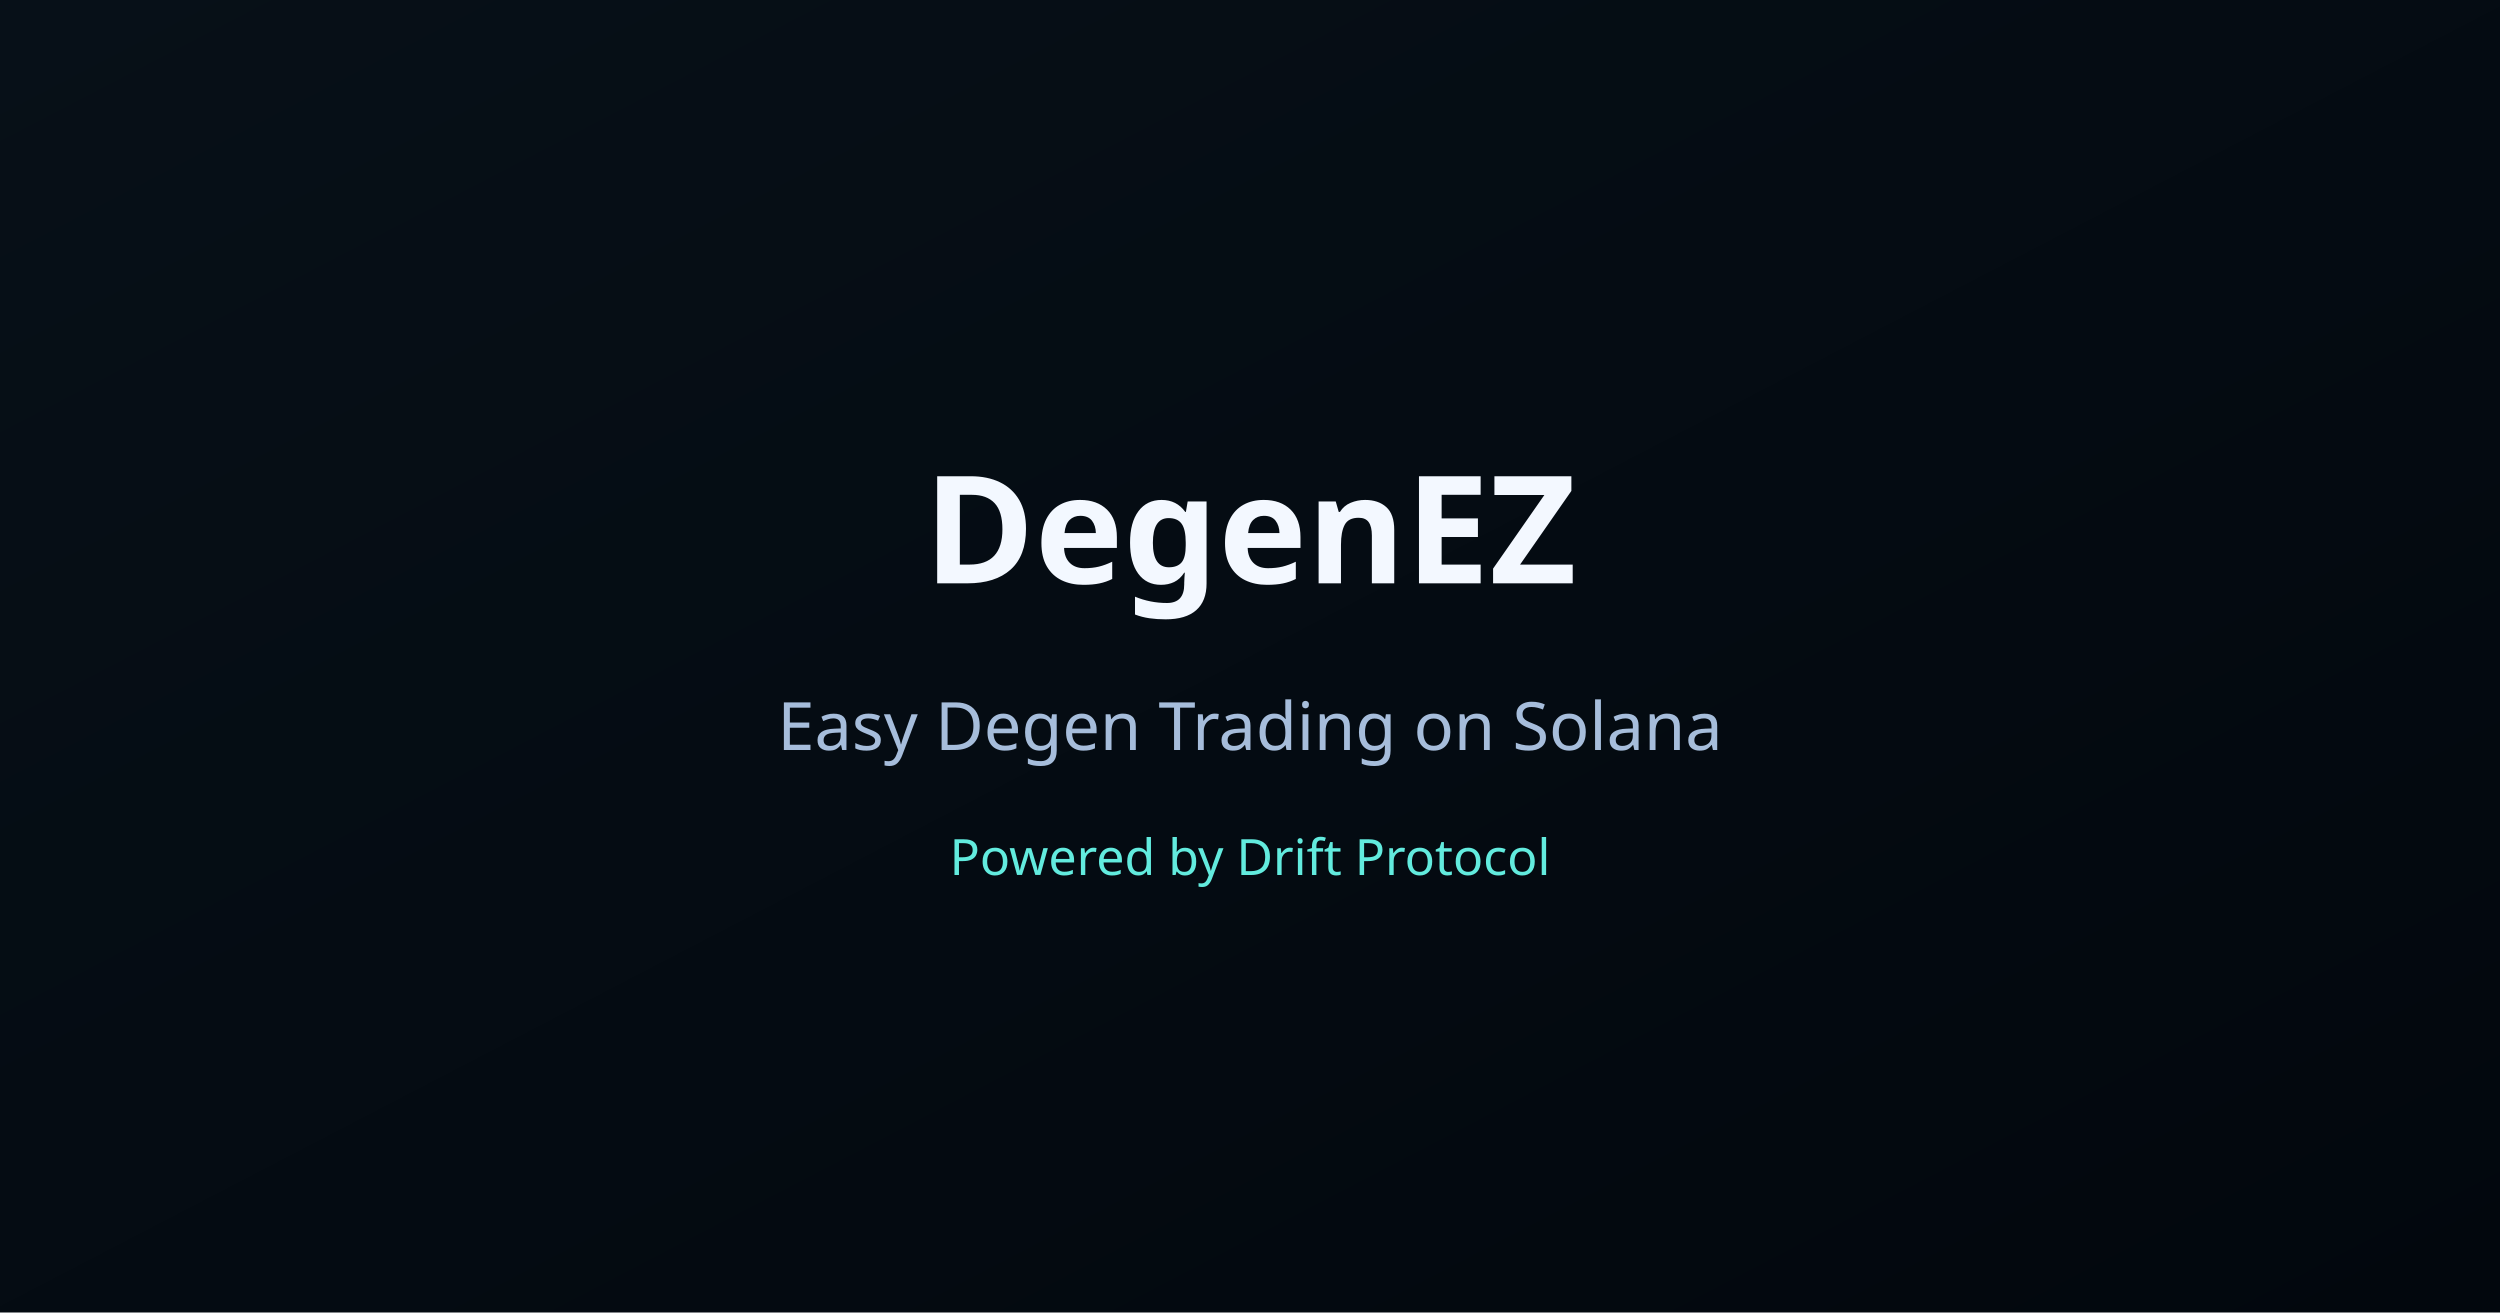
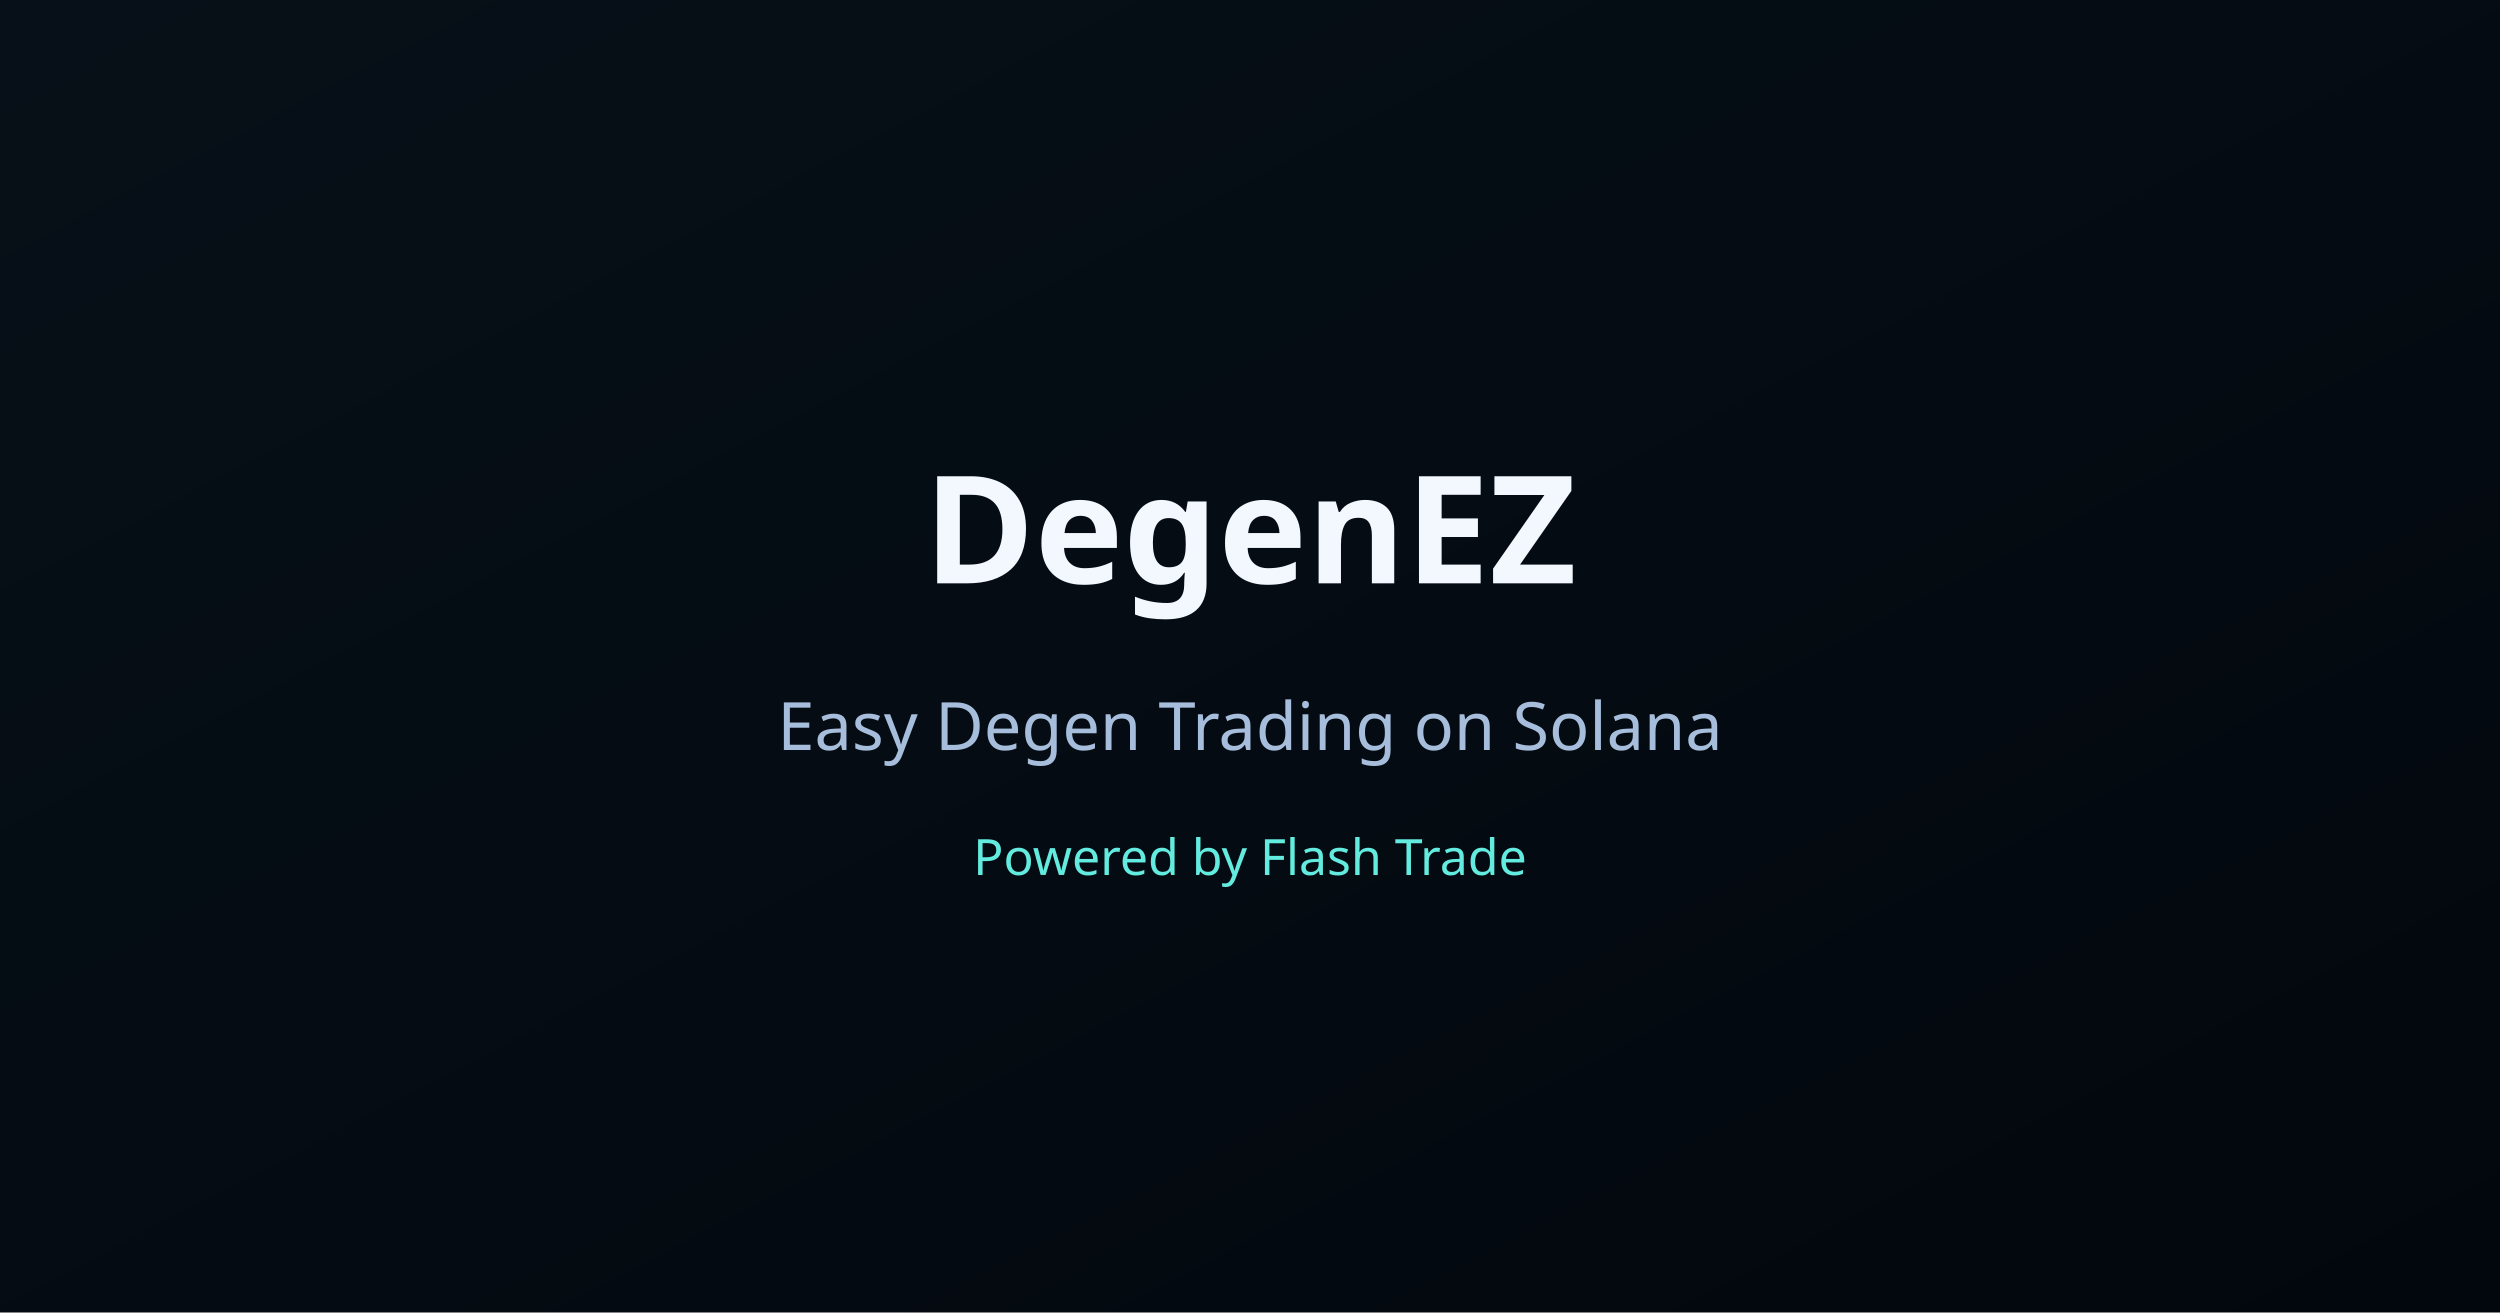
<svg xmlns="http://www.w3.org/2000/svg" width="1200" height="630">
  <defs>
    <linearGradient id="bg" x1="0%" y1="0%" x2="100%" y2="100%">
      <stop offset="0%" style="stop-color:#071018" />
      <stop offset="100%" style="stop-color:#02070d" />
    </linearGradient>
  </defs>
  <rect width="1200" height="630" fill="url(#bg)" />
  <text x="600" y="280" font-family="IBM Plex Sans, sans-serif" font-size="72" font-weight="600" fill="#f3f8ff" text-anchor="middle">DegenEZ</text>
  <text x="600" y="360" font-family="IBM Plex Sans, sans-serif" font-size="32" fill="#a6bddb" text-anchor="middle">Easy Degen Trading on Solana</text>
-   <text x="600" y="420" font-family="IBM Plex Sans, sans-serif" font-size="24" fill="#62ebde" text-anchor="middle">Powered by Drift Protocol</text>
+   <text x="600" y="420" font-family="IBM Plex Sans, sans-serif" font-size="24" fill="#62ebde" text-anchor="middle">Powered by Flash Trade</text>
</svg>
